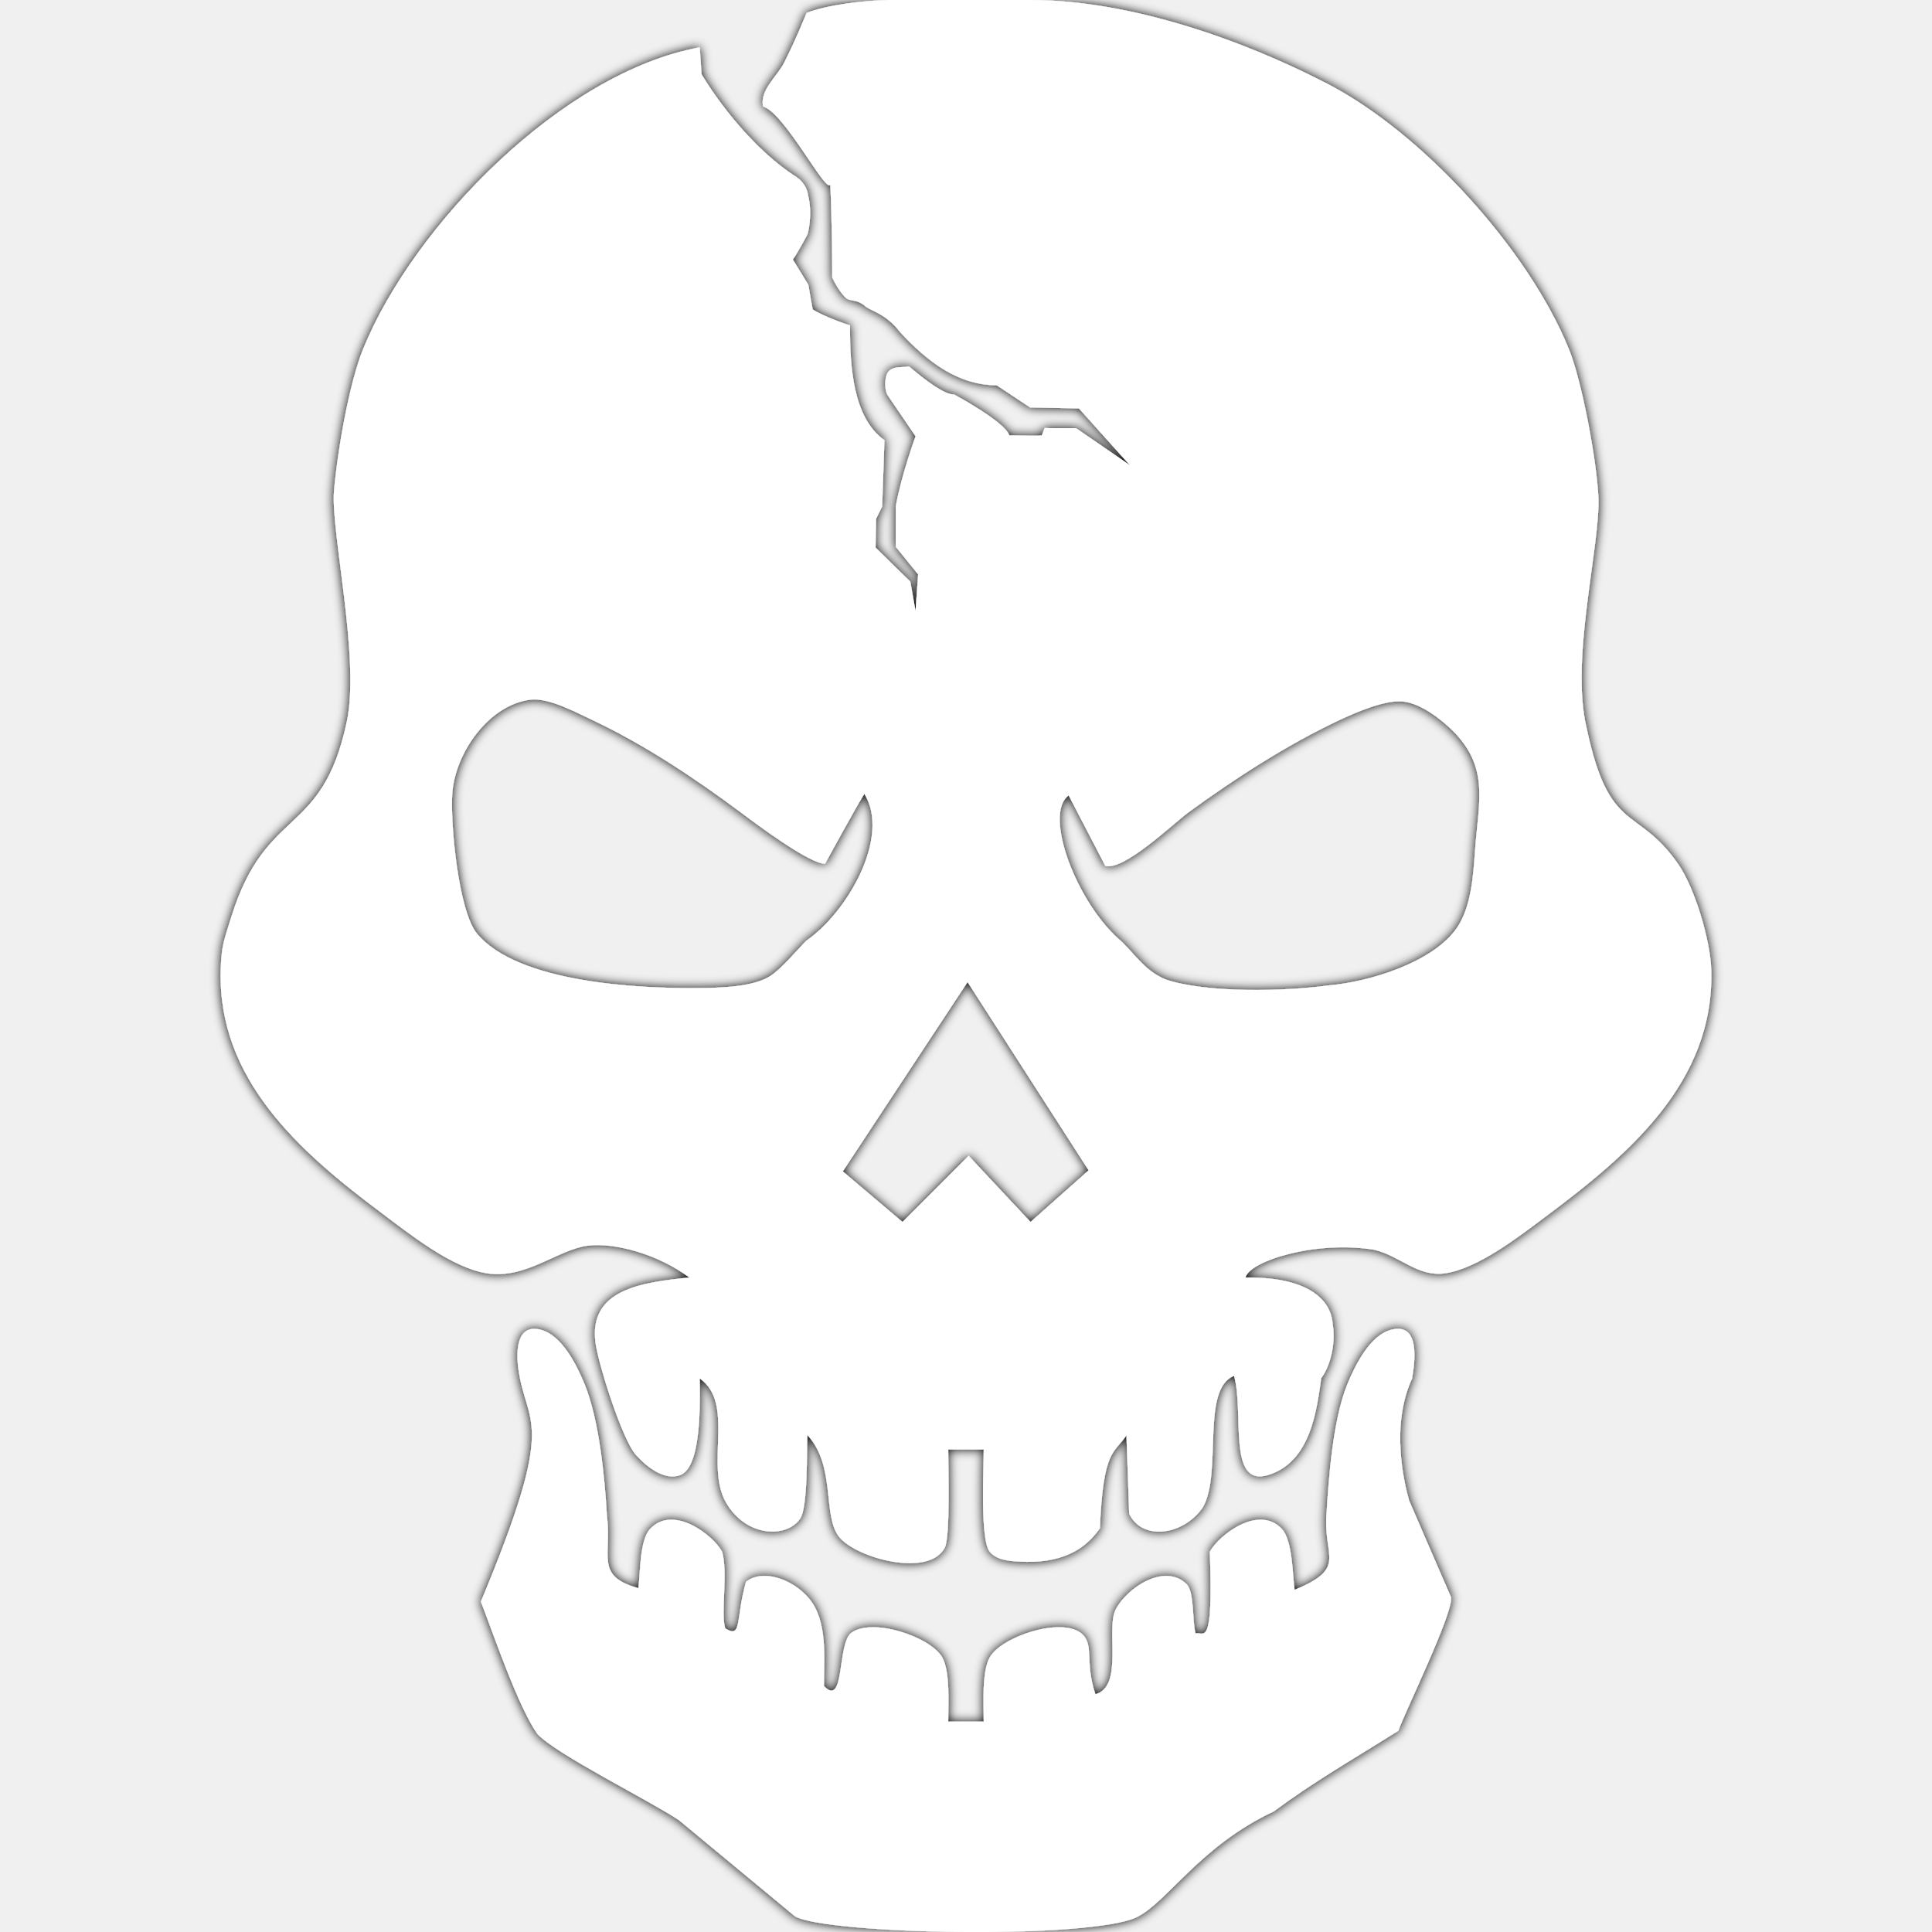
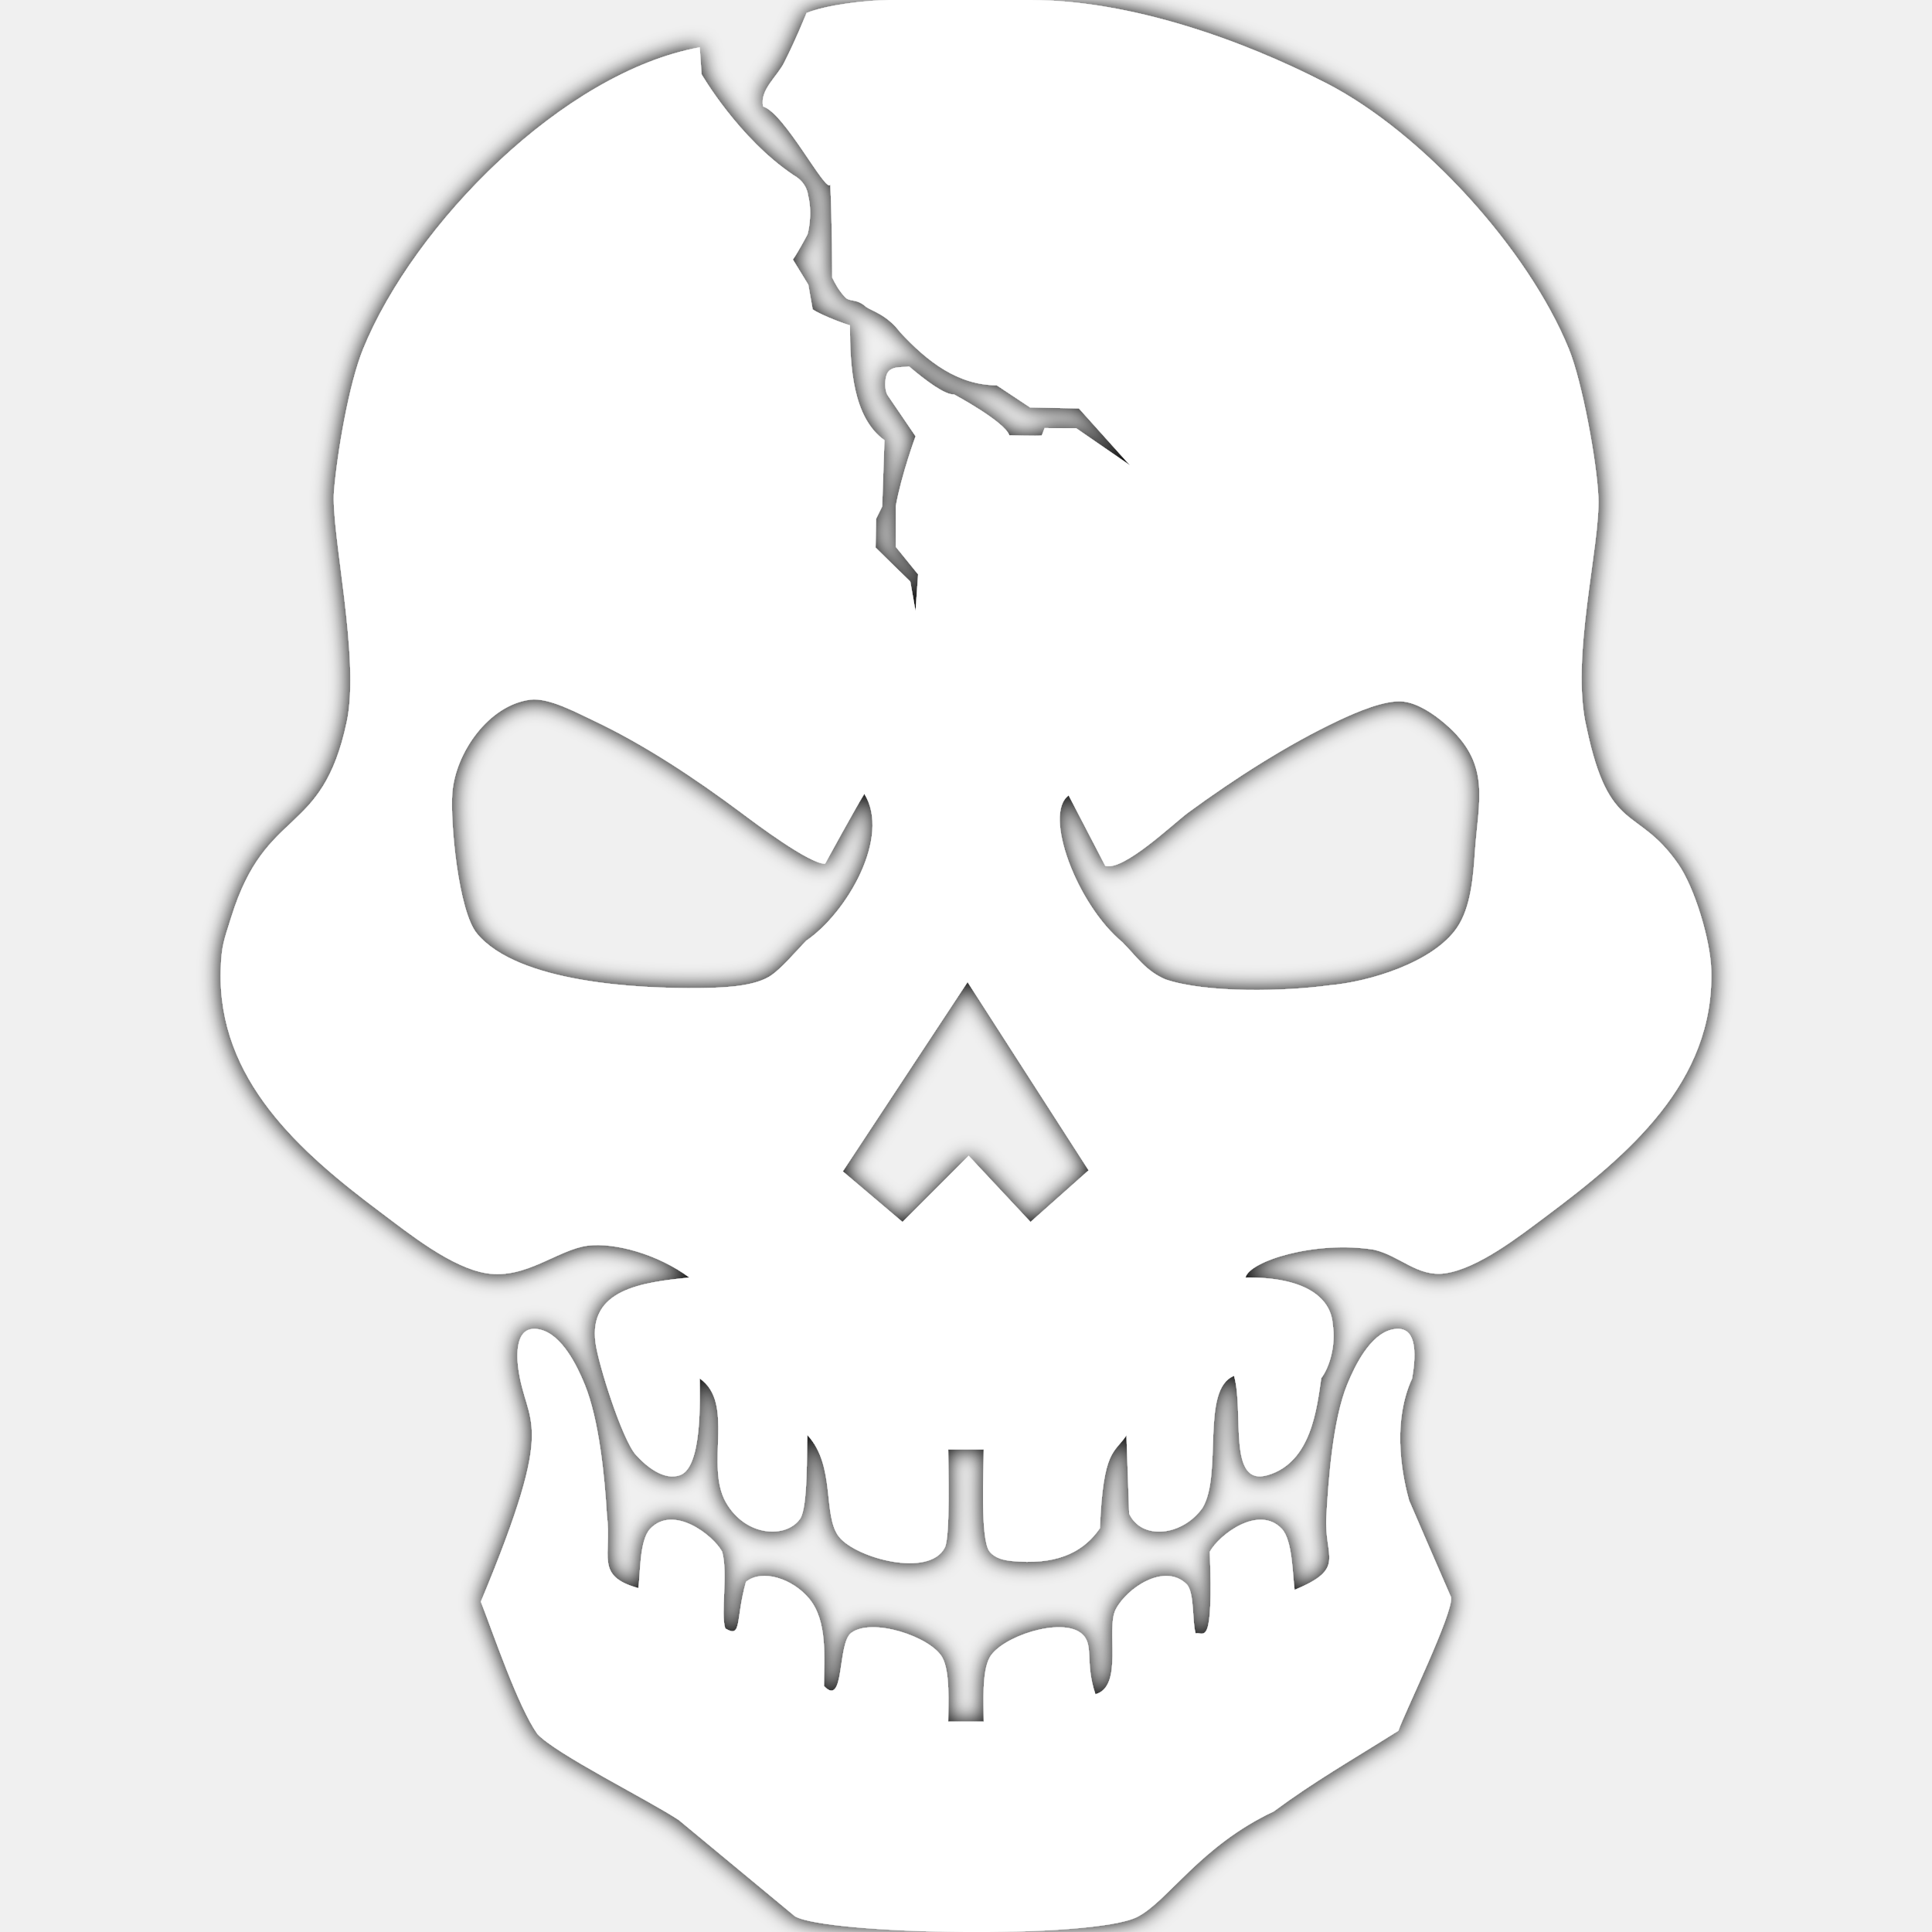
<svg xmlns="http://www.w3.org/2000/svg" width="512" height="512" version="1.1" viewBox="0 0 1866.7 1866.7">
  <defs>
    <filter id="shadow-1" height="300%" width="300%" x="-100%" y="-100%">
      <feFlood flood-color="rgba(0, 0, 0, 1)" result="flood" />
      <feComposite in="flood" in2="SourceGraphic" operator="atop" result="composite" />
-       <feGaussianBlur in="composite" stdDeviation="5" result="blur" />
+       <feGaussianBlur in="composite" stdDeviation="10" result="blur" />
      <feOffset dx="0" dy="0" result="offset" />
      <feComposite in="SourceGraphic" in2="offset" operator="over" />
    </filter>
  </defs>
  <path id="Skull" d="m1006.5 420.71c-3.487 0.686-30.753-0.229-31.267-0.114-4.801-13.49-53.446-39.498-53.446-39.498-8.917 0.4-26.523-12.747-43.5-27.037-6.688 1.258-18.177-1.143-21.607 8.003-1.486 3.887-2.515 13.719 0.857 19.663 0 0 27.094 39.784 27.094 39.784s-13.662 37.04-19.149 67.622l-0.057 39.098 21.664 26.751s-2.515 35.211-2.515 35.211l-5.03-28.238-33.554-32.868 0.514-27.838 5.888-12.004 2.172-63.906c-30.524-21.836-33.325-70.823-33.325-110.95-13.89-4.459-30.067-11.432-36.012-15.434l-4.23-23.836-14.919-24.351c4.916-6.859 14.176-24.351 14.176-24.351s5.43-18.635 0.457-38.012c0 0-0.743-11.718-13.833-19.092-53.274-35.669-89-97.517-89-97.517s-1.772-26.066-1.772-26.066c-131.81 23.836-276.2 171.08-325.3 291.52-13.776 33.839-24.979 100.15-28.123 137.19-3.258 39.27 25.437 161.37 12.347 222.93-23.893 112.66-77.854 80.426-111.58 188.63-6.917 22.179-9.603 27.552-10.232 51.445-2.915 105.52 76.367 175.31 154.22 233.62 27.552 20.635 68.708 53.846 102.89 59.219 37.726 5.945 68.822-23.036 97.517-26.694 26.123-3.258 67.908 8.231 98.26 30.753-46.472 4.63-97.746 11.661-90.715 63.22 2.744 20.464 25.608 93.23 39.098 108.26 9.66 10.689 27.094 25.265 42.699 19.435 21.493-8.003 18.92-73.795 18.92-93.401 34.297 23.95 4.744 83.856 25.322 119.81 19.149 33.439 58.476 35.04 71.737 15.605 7.602-11.204 6.231-66.193 6.917-80.769 27.838 30.01 14.29 78.025 30.696 98.489 16.52 20.578 87.228 39.784 102.15 10.175 5.373-10.746 3.258-78.254 3.258-94.716h34.297c0 18.177-3.658 87.114 5.659 98.66 6.745 8.345 18.806 9.146 28.638 9.717 39.841 2.286 63.335-10.861 77.968-32.296 3.144-76.424 13.833-72.138 25.608-89.686 0 0 2.629 75.624 2.629 75.624 12.175 26.237 51.617 21.55 70.823-5.487 19.835-32.582-2.001-114.78 30.524-127.64 9.946 34.983-6.745 107.58 32.639 95.916 42.299-12.518 47.387-65.164 51.674-93.744 7.888-10.403 14.29-31.724 11.089-51.788-1.772-26.809-28.238-46.129-84.313-45.386 3.487-15.719 67.507-36.126 124.33-26.809 24.808 5.773 42.013 26.58 68.593 22.75 31.953-4.687 71.509-35.726 97.174-54.875 79.568-59.448 162.91-129.58 159.94-237.96-0.743-28.638-15.834-79.511-32.182-102.89-39.67-56.818-66.421-27.552-88.314-131.47-16.005-66.707 13.49-176.06 11.432-222.93-1.543-34.354-15.662-111.29-28.523-142.9-39.384-96.66-141.59-208.92-233.85-256.6-83.512-43.157-191.2-80.483-285.81-80.654h-137.19c-22.75 0.286-60.362 4.63-79.683 12.518-11.089 26.809-16.291 36.983-21.435 47.501-6.802 13.947-24.065 26.751-20.578 42.871 20.978 6.402 61.105 84.827 64.878 75.396 1.772 34.468 1.886 89.857 1.886 89.857 2.972 6.231 6.516 12.518 12.175 18.749 4.801 5.373 11.146 1.086 20.578 9.66 5.43 3.887 19.949 7.374 32.753 24.294 26.466 28.581 55.732 51.216 93.459 51.445l32.239 21.378 47.158 0.972 49.273 54.875-51.96-35.783-30.467-0.114s-2.572 7.031-2.801 7.088zm-171.37 346.28c-7.431 11.718-37.955 67.565-37.955 67.565-15.148 0.171-67.107-38.87-81.055-49.33-43.728-32.639-93.516-65.85-142.9-89.114-16.119-7.545-43.042-22.293-60.82-20.064-40.584 5.202-72.366 51.617-75.338 89.915-2.172 28.295 5.773 114.44 23.893 136.16 39.784 47.672 156.79 53.16 215.15 52.474 19.606-0.229 50.016-0.8 67.05-10.918 10.861-6.459 26.58-25.322 35.897-34.811 39.441-27.037 81.855-100.43 56.075-141.87zm197.43 1.543c-24.922 17.72 7.831 105.52 51.96 141.87 13.947 14.176 22.579 27.78 41.613 35.897 39.841 13.433 116.04 11.547 157.94 5.716 38.584-3.258 100.6-21.95 123.64-55.618 13.49-19.606 15.776-50.13 17.32-73.281 3.43-50.245 16.177-85.399-28.809-123.87-10.746-9.203-25.608-19.492-39.898-21.321-17.72-2.286-46.758 10.632-62.877 18.177-49.387 23.265-100.83 56.361-145.48 89.057-14.976 11.204-62.306 56.59-80.026 51.445-21.321-41.042-35.383-68.079-35.383-68.079zm-97.688 180.34-120.55 182.92 57.676 48.873s63.906-63.963 63.906-63.963l59.791 63.963 56.132-49.902-116.95-181.89zm315.99 587.22c50.359-20.807 28.352-31.038 30.638-70.708 2.115-37.04 6.288-93.63 20.235-127.81 7.488-18.292 21.95-47.844 42.928-52.931 28.009-6.745 22.293 32.01 19.721 47.215-21.035 45.729-7.66 101-2.858 117.98 0.286 1.029 40.527 93.516 40.527 93.516 2.344 14.976-45.958 113.64-50.931 128.9-46.243 29.095-81.055 48.816-120.55 78.025-70.651 33.154-101.92 86.485-131.53 101.75-42.699 22.007-300.9 17.206-330.96-0.514l-112.26-93.001c-29.895-19.721-118.67-63.678-136.62-83.17-18.749-26.523-42.128-95.631-54.589-127.81 75.853-181.89 43.557-167.02 35.897-227.1-1.715-14.976-1.429-41.27 21.493-35.783 20.978 5.087 35.44 34.64 42.928 52.931 13.947 34.182 19.378 89.4 21.493 126.44 5.03 39.327-12.118 58.647 30.353 70.423 2.001-14.976 1.029-46.015 11.261-57.104 22.293-24.122 61.105 5.888 69.737 22.007 5.83 20.807-1.658 59.733 2.972 74.024 16.462 10.003 9.66-8.231 20.006-44.986 15.776-12.804 45.1-3.03 61.048 16.177 18.177 21.893 14.347 57.561 14.347 84.541 20.349 21.092 12.575-40.813 26.237-51.331 19.835-15.205 76.367 3.373 87.971 23.493 7.945 13.89 5.83 45.558 5.83 62.134h34.297c0-16.577-2.115-48.244 5.83-62.134 11.604-20.121 68.136-38.698 87.971-23.493 13.662 10.518 3.373 27.38 14.119 59.219 27.494-7.545 9.832-62.992 19.606-81.969 10.746-20.75 47.044-45.214 68.308-24.579 8.117 7.831 5.373 36.297 8.917 47.73 7.774-2.058 17.148 16.634 13.662-78.825 8.631-16.12 47.444-46.129 69.737-22.007 10.232 11.089 10.232 43.786 12.232 58.762z" fill="#fff" fill-rule="evenodd" filter="url(#shadow-1)" />
</svg>
